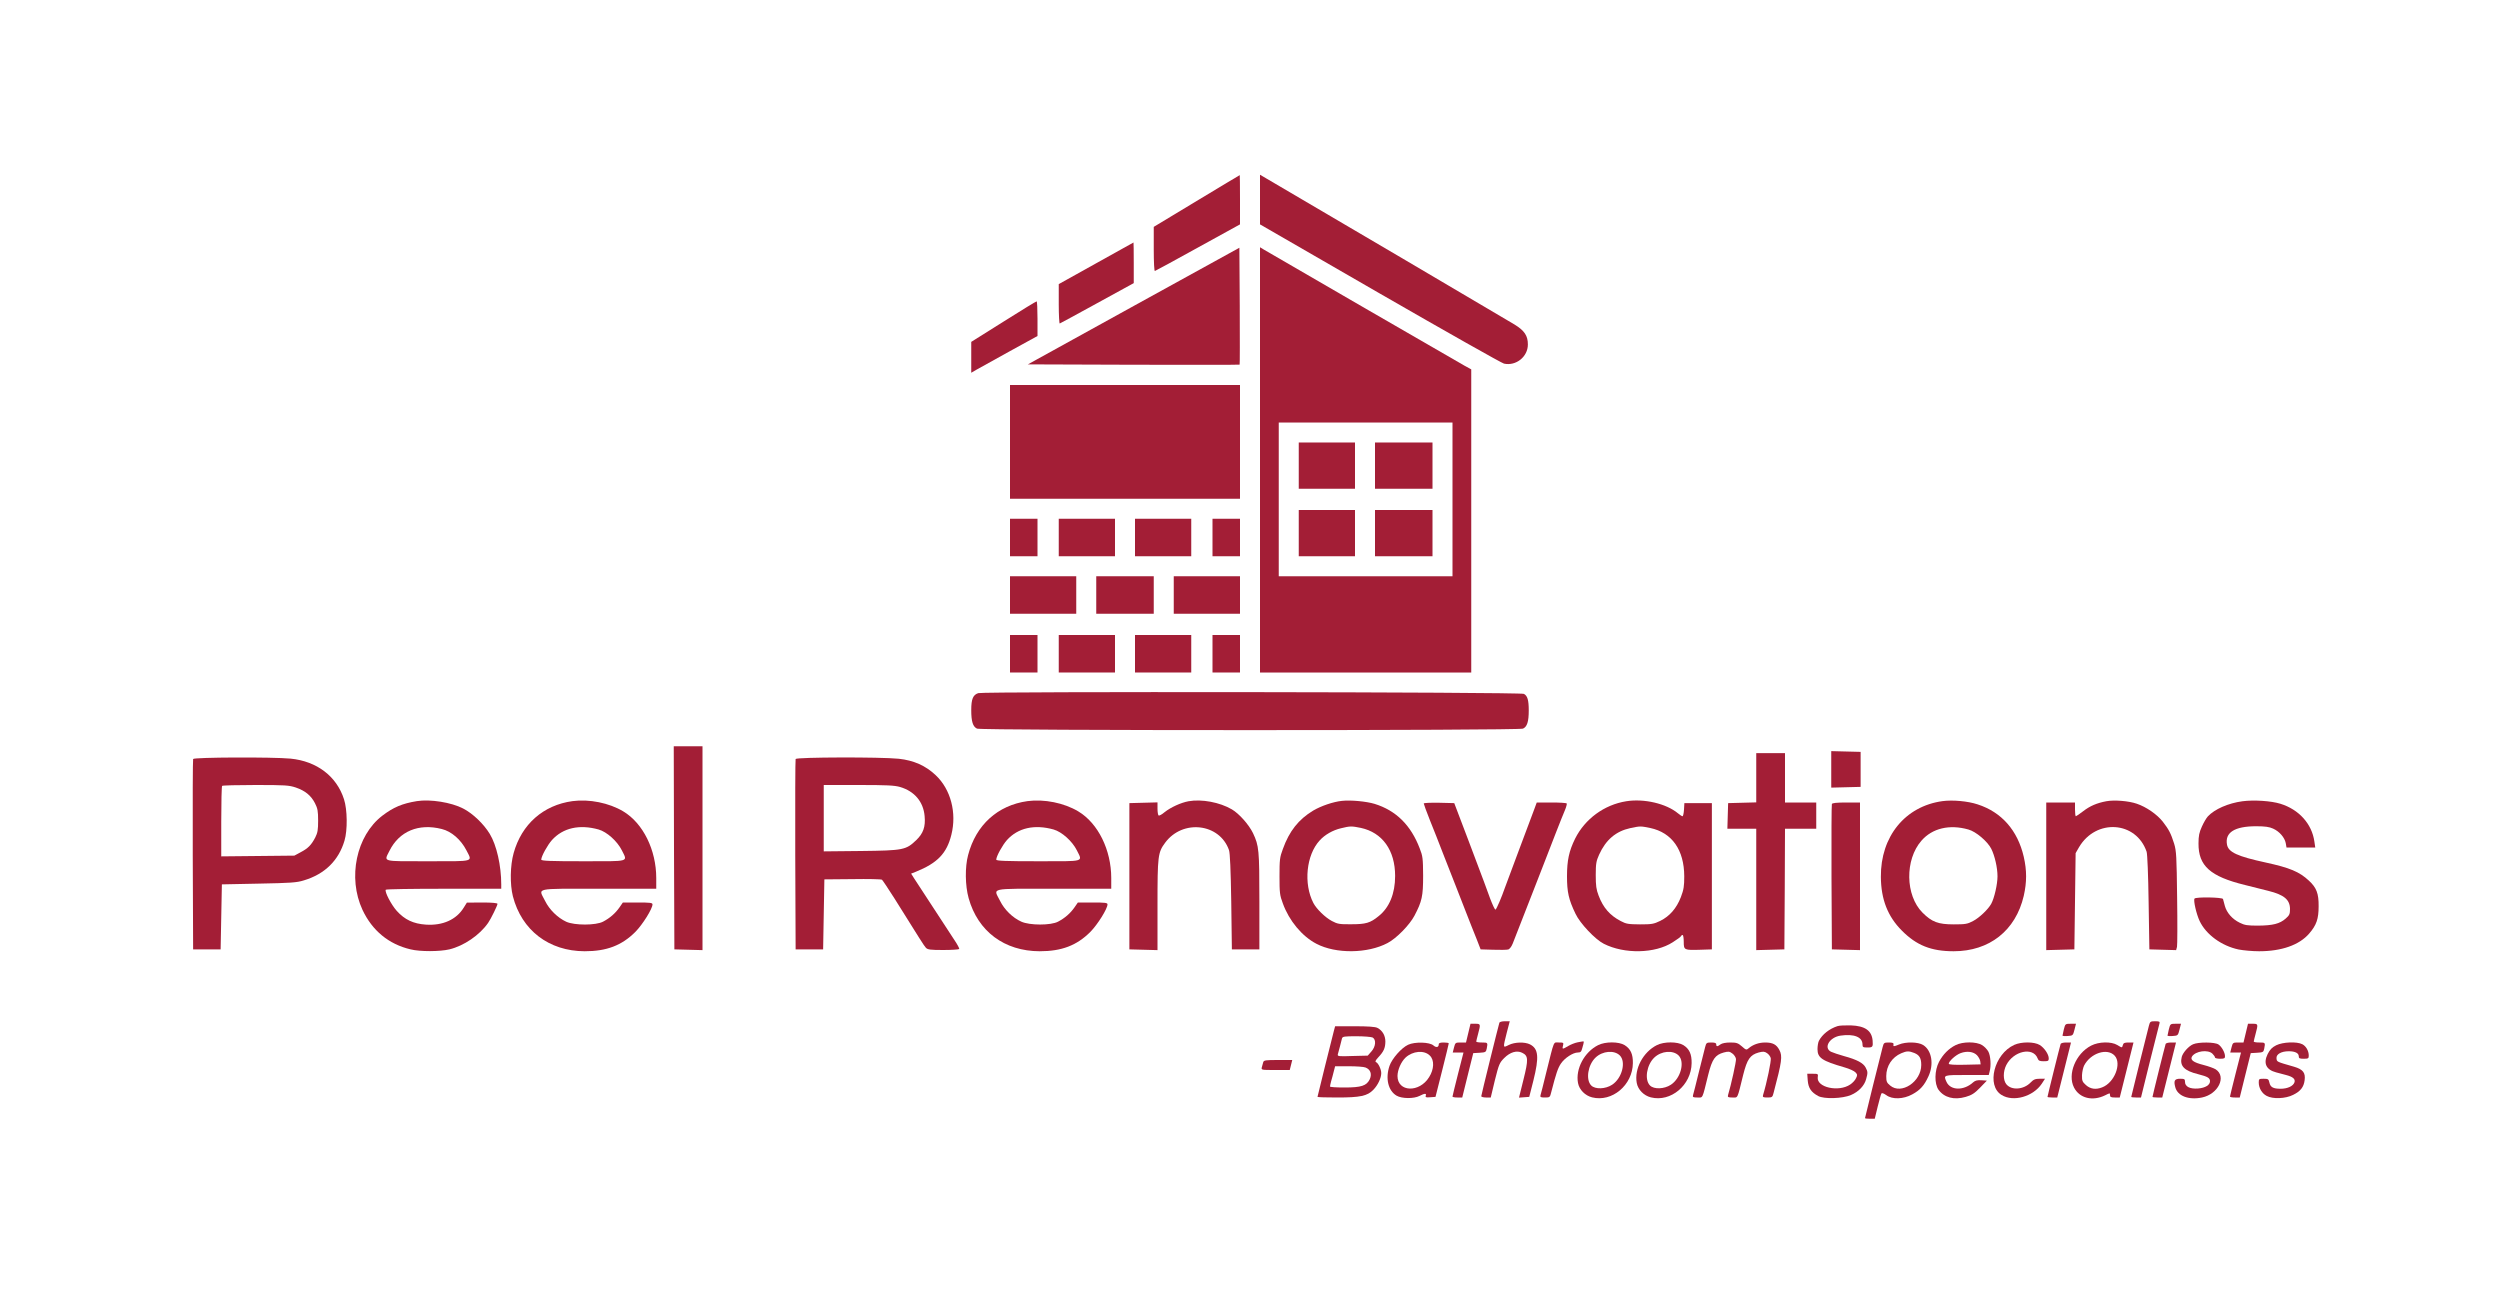
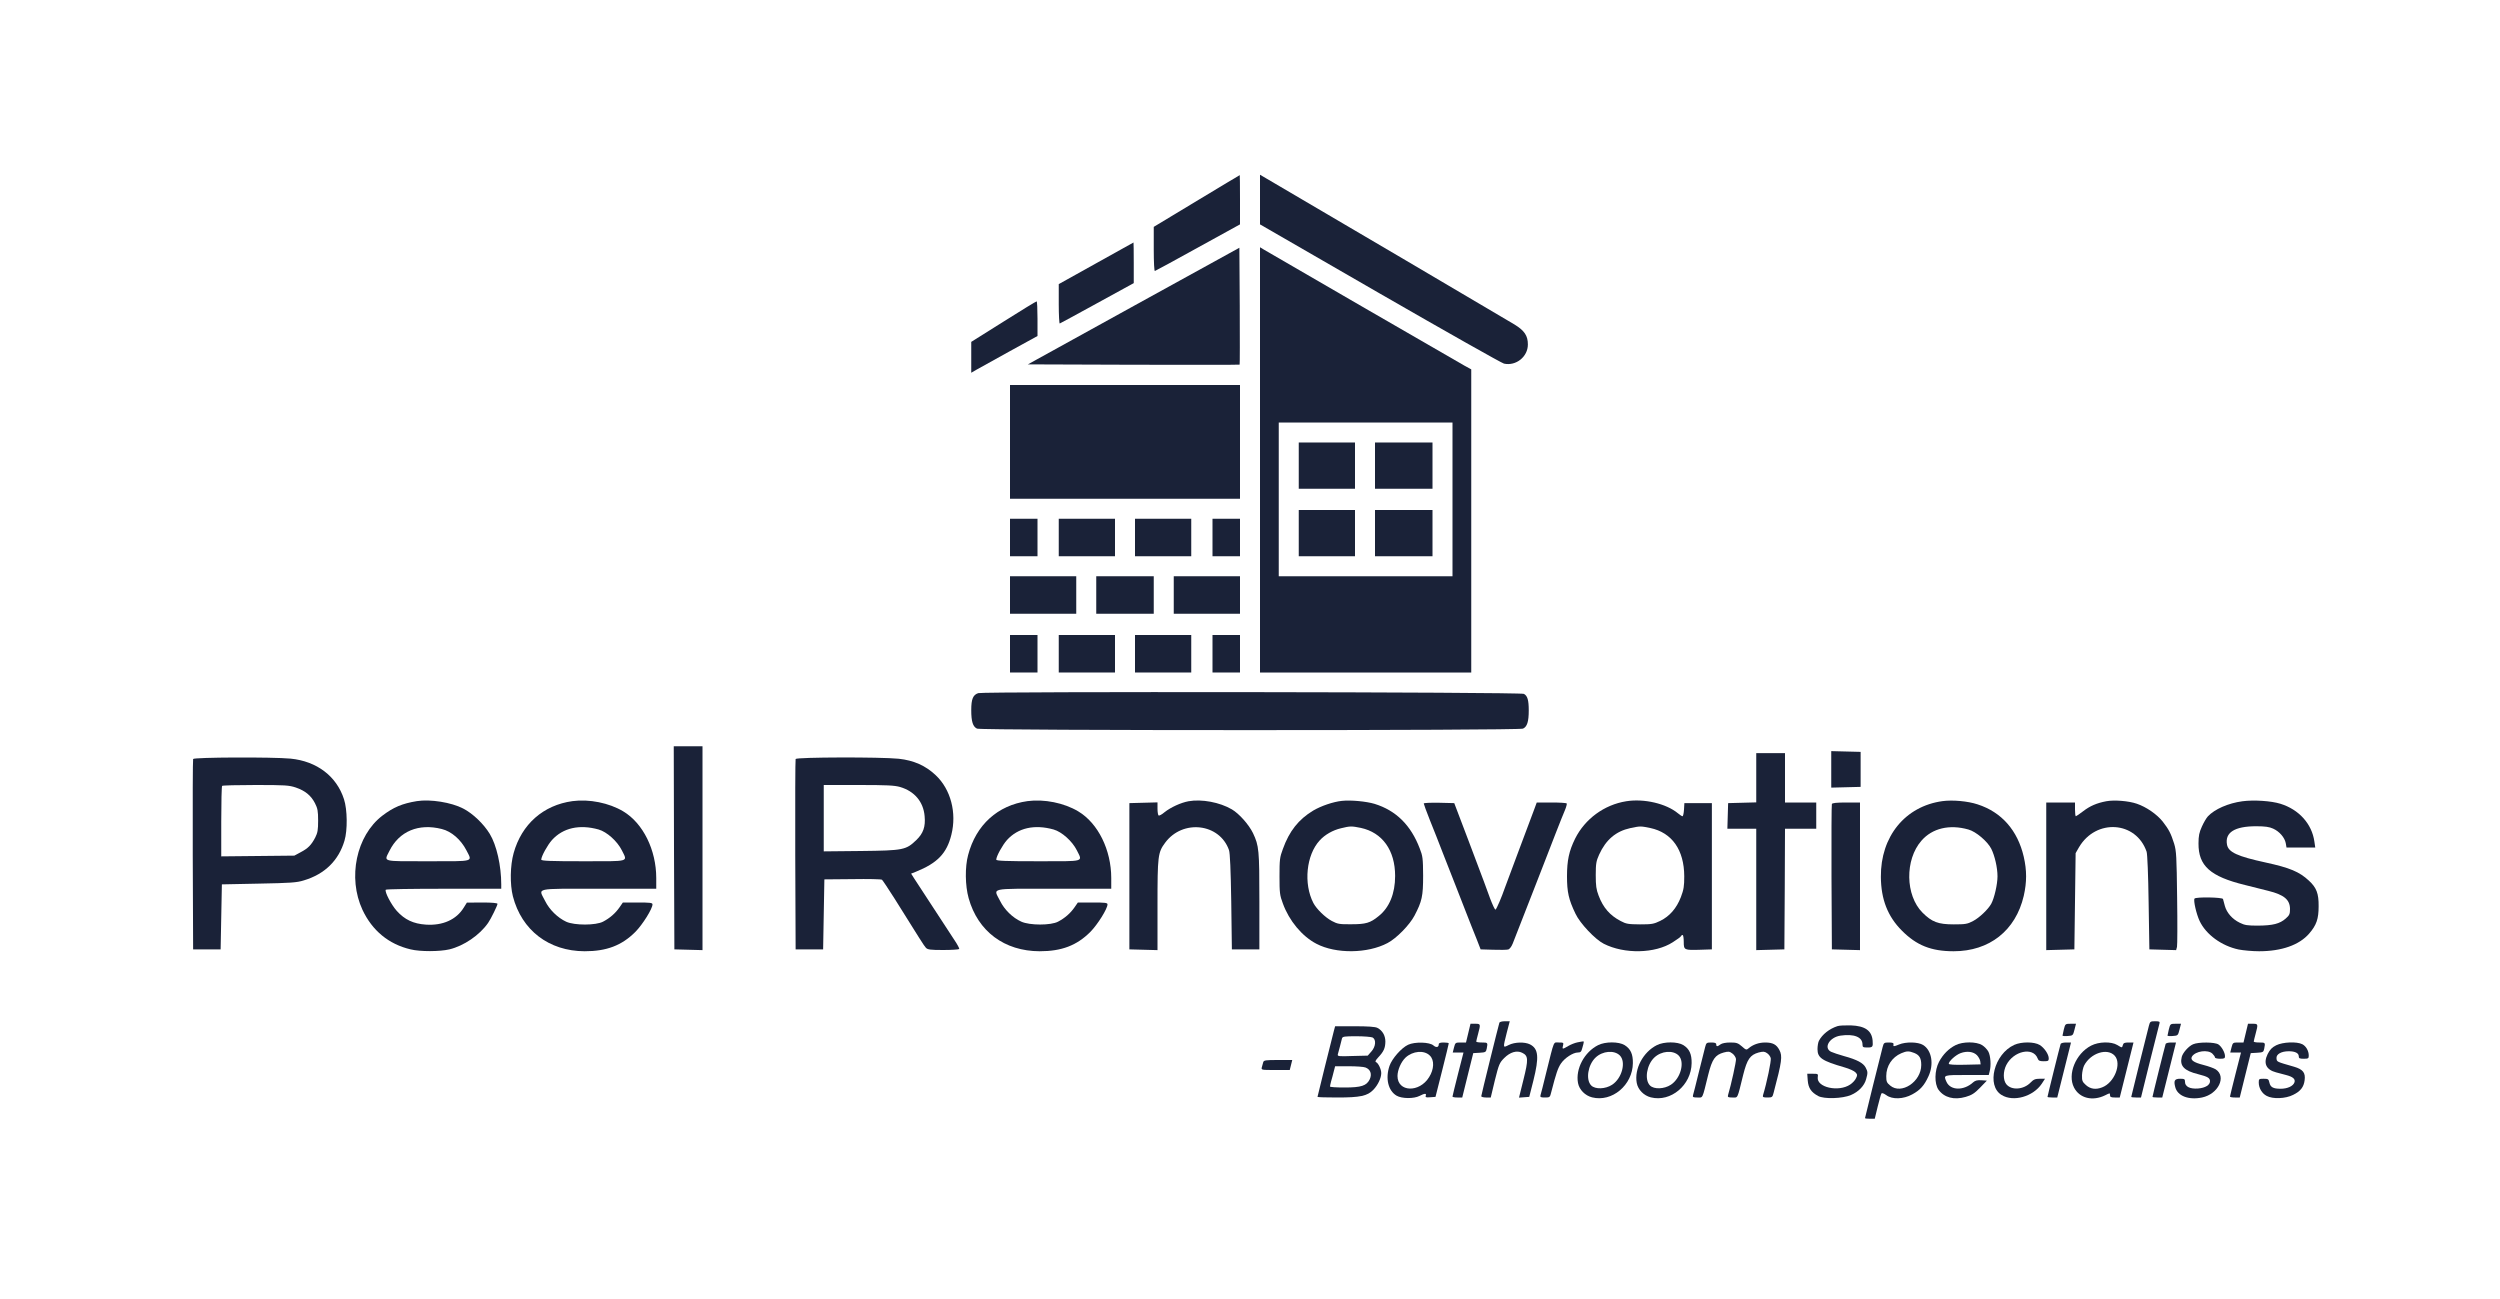
<svg xmlns="http://www.w3.org/2000/svg" version="1.0" width="2000pt" height="1039pt" viewBox="0 0 2000 1039" preserveAspectRatio="xMidYMid meet">
-   <g transform="translate(0,1039) scale(0.1,-0.1)" fill="rgb(163,30,54)" stroke="none">
+   <g transform="translate(0,1039) scale(0.1,-0.1)" fill="#1A2238" stroke="none">
    <path d="M9573 8782 l-343 -207 0 -178 c0 -107 4 -177 9 -175 6 2 161 86 345 188 l336 185 0 198 c0 108 -1 197 -2 196 -2 0 -157 -94 -345 -207z" />
    <path d="M10080 8793 l0 -198 960 -554 c528 -304 974 -556 992 -560 96 -21 191 55 191 153 0 70 -27 111 -107 160 -53 33 -1602 944 -1988 1170 l-48 28 0 -199z" />
    <path d="M8768 8283 l-298 -166 0 -159 c0 -88 4 -158 8 -156 5 2 140 75 300 163 l292 160 0 163 c0 89 -1 162 -2 162 -2 -1 -137 -76 -300 -167z" />
    <path d="M9069 7942 l-846 -467 845 -3 c465 -1 847 -1 849 1 2 2 2 213 1 470 l-3 465 -846 -466z" />
    <path d="M10080 6711 l0 -1701 845 0 845 0 0 1213 0 1212 -53 29 c-72 41 -1564 903 -1604 928 l-33 20 0 -1701z m1540 -316 l0 -615 -695 0 -695 0 0 615 0 615 695 0 695 0 0 -615z" />
    <path d="M10390 6665 l0 -185 225 0 225 0 0 185 0 185 -225 0 -225 0 0 -185z" />
    <path d="M11000 6665 l0 -185 230 0 230 0 0 185 0 185 -230 0 -230 0 0 -185z" />
    <path d="M10390 6125 l0 -185 225 0 225 0 0 185 0 185 -225 0 -225 0 0 -185z" />
    <path d="M11000 6125 l0 -185 230 0 230 0 0 185 0 185 -230 0 -230 0 0 -185z" />
    <path d="M8028 7817 l-258 -162 0 -123 0 -124 43 25 c23 13 142 79 265 147 l222 122 0 139 c0 76 -3 139 -7 138 -5 0 -124 -73 -265 -162z" />
    <path d="M8080 6855 l0 -455 920 0 920 0 0 455 0 455 -920 0 -920 0 0 -455z" />
    <path d="M8080 6090 l0 -150 110 0 110 0 0 150 0 150 -110 0 -110 0 0 -150z" />
    <path d="M8470 6090 l0 -150 225 0 225 0 0 150 0 150 -225 0 -225 0 0 -150z" />
    <path d="M9080 6090 l0 -150 225 0 225 0 0 150 0 150 -225 0 -225 0 0 -150z" />
    <path d="M9700 6090 l0 -150 110 0 110 0 0 150 0 150 -110 0 -110 0 0 -150z" />
    <path d="M8080 5630 l0 -150 265 0 265 0 0 150 0 150 -265 0 -265 0 0 -150z" />
    <path d="M8770 5630 l0 -150 230 0 230 0 0 150 0 150 -230 0 -230 0 0 -150z" />
    <path d="M9390 5630 l0 -150 265 0 265 0 0 150 0 150 -265 0 -265 0 0 -150z" />
    <path d="M8080 5160 l0 -150 110 0 110 0 0 150 0 150 -110 0 -110 0 0 -150z" />
    <path d="M8470 5160 l0 -150 225 0 225 0 0 150 0 150 -225 0 -225 0 0 -150z" />
    <path d="M9080 5160 l0 -150 225 0 225 0 0 150 0 150 -225 0 -225 0 0 -150z" />
    <path d="M9700 5160 l0 -150 110 0 110 0 0 150 0 150 -110 0 -110 0 0 -150z" />
    <path d="M7826 4845 c-42 -14 -56 -47 -56 -136 0 -92 13 -132 46 -148 36 -16 4332 -16 4368 0 33 15 46 56 46 145 0 83 -10 118 -39 133 -27 15 -4321 20 -4365 6z" />
    <path d="M5392 3608 l3 -813 113 -3 112 -3 0 816 0 815 -115 0 -115 0 2 -812z" />
    <path d="M14650 4235 l0 -146 118 3 117 3 0 140 0 140 -117 3 -118 3 0 -146z" />
    <path d="M14050 4168 l0 -197 -112 -3 -113 -3 -3 -102 -3 -103 116 0 115 0 0 -485 0 -486 113 3 112 3 3 483 2 482 125 0 125 0 0 105 0 105 -125 0 -125 0 0 198 0 197 -115 0 -115 0 0 -197z" />
    <path d="M1545 4318 c-3 -7 -4 -353 -3 -768 l3 -755 110 0 110 0 5 260 5 260 295 6 c255 5 304 8 361 26 167 50 278 159 325 318 25 84 23 248 -4 331 -59 184 -217 304 -427 325 -148 14 -775 11 -780 -3z m821 -228 c76 -26 122 -64 154 -126 21 -41 25 -63 25 -139 0 -75 -4 -97 -23 -135 -32 -61 -58 -87 -117 -118 l-50 -27 -292 -3 -293 -3 0 279 c0 153 3 282 7 285 3 4 124 7 268 7 236 0 267 -2 321 -20z" />
    <path d="M6365 4318 c-3 -7 -4 -353 -3 -768 l3 -755 110 0 110 0 5 280 5 280 225 2 c124 2 230 0 236 -5 5 -4 50 -71 100 -150 204 -326 236 -378 251 -394 14 -15 35 -18 139 -18 68 0 125 4 128 8 2 4 -15 37 -39 72 -46 69 -281 429 -322 493 l-24 38 38 15 c173 70 247 147 284 296 44 176 -5 363 -125 476 -81 77 -176 119 -296 132 -146 15 -819 13 -825 -2z m836 -224 c115 -34 186 -118 196 -233 8 -85 -11 -138 -66 -191 -83 -80 -103 -84 -443 -88 l-298 -3 0 265 0 266 278 0 c227 0 288 -3 333 -16z" />
    <path d="M3335 3981 c-117 -19 -188 -49 -277 -117 -208 -160 -278 -495 -158 -753 78 -166 210 -275 385 -316 77 -19 233 -18 310 0 116 28 242 114 310 212 22 31 75 140 75 152 0 7 -43 11 -122 11 l-123 -1 -25 -40 c-59 -96 -168 -145 -303 -136 -100 7 -169 39 -233 110 -44 49 -98 153 -88 169 3 5 212 8 465 8 l459 0 0 34 c0 150 -37 315 -92 405 -48 79 -135 163 -213 203 -94 49 -263 76 -370 59z m199 -223 c78 -19 153 -85 197 -170 48 -95 74 -88 -306 -88 -379 0 -354 -7 -309 84 78 156 233 221 418 174z" />
    <path d="M4580 3981 c-234 -32 -407 -185 -471 -416 -28 -100 -30 -250 -6 -345 70 -272 288 -439 574 -440 176 0 297 46 406 155 58 59 137 185 137 220 0 13 -20 15 -119 15 l-118 0 -27 -39 c-33 -47 -76 -85 -131 -114 -58 -31 -229 -31 -295 -1 -69 32 -135 97 -169 166 -54 108 -98 98 429 98 l460 0 0 85 c0 225 -105 439 -264 534 -113 68 -273 100 -406 82z m209 -227 c66 -19 149 -93 186 -167 46 -94 71 -87 -310 -87 -261 0 -335 3 -335 13 0 26 50 117 86 157 88 97 219 127 373 84z" />
    <path d="M8220 3981 c-238 -33 -412 -190 -475 -431 -26 -96 -24 -245 4 -345 74 -266 286 -424 568 -425 176 0 297 46 406 155 58 59 137 185 137 220 0 13 -20 15 -119 15 l-118 0 -27 -39 c-33 -47 -76 -85 -131 -114 -57 -31 -228 -31 -295 0 -69 31 -135 96 -169 165 -54 108 -98 98 429 98 l460 0 0 85 c0 225 -105 439 -264 534 -113 68 -273 100 -406 82z m209 -227 c66 -19 149 -93 186 -167 46 -94 71 -87 -310 -87 -261 0 -335 3 -335 13 0 26 50 117 86 157 88 97 219 127 373 84z" />
    <path d="M9508 3980 c-60 -11 -142 -48 -192 -88 -21 -18 -42 -29 -47 -26 -5 3 -9 28 -9 55 l0 50 -112 -3 -113 -3 0 -585 0 -585 113 -3 112 -3 0 359 c0 395 3 422 61 500 140 190 436 156 511 -59 8 -23 14 -158 18 -414 l5 -380 110 0 110 0 0 385 c0 412 -3 443 -51 545 -33 68 -111 156 -169 190 -97 57 -242 84 -347 65z" />
    <path d="M10735 3983 c-69 -7 -168 -41 -230 -78 -116 -70 -191 -164 -242 -307 -25 -66 -27 -86 -27 -218 0 -132 2 -152 27 -218 50 -138 153 -262 268 -322 156 -82 410 -79 570 6 72 38 176 145 215 219 60 115 69 155 69 320 -1 137 -3 156 -27 217 -71 187 -190 304 -361 357 -66 20 -192 32 -262 24z m151 -216 c173 -37 275 -179 275 -385 0 -140 -46 -253 -132 -321 -67 -55 -103 -65 -219 -65 -94 -1 -110 2 -155 26 -53 28 -123 96 -148 144 -80 154 -57 384 50 500 41 46 106 83 171 98 73 18 84 18 158 3z" />
    <path d="M13010 3980 c-176 -28 -330 -141 -409 -299 -49 -99 -65 -175 -65 -301 0 -126 13 -186 68 -300 36 -77 157 -205 226 -240 165 -84 411 -79 552 12 35 22 65 44 66 49 2 5 8 9 13 9 5 0 9 -25 9 -55 0 -66 3 -67 135 -63 l90 3 0 585 0 585 -110 0 -110 0 -3 -52 c-2 -29 -7 -53 -12 -53 -5 0 -21 11 -37 24 -93 77 -270 119 -413 96z m192 -214 c174 -37 271 -175 272 -386 0 -80 -4 -106 -27 -167 -35 -90 -90 -153 -165 -190 -52 -25 -67 -28 -162 -28 -94 1 -110 3 -155 27 -86 45 -140 107 -176 203 -19 49 -23 79 -23 165 0 92 4 112 27 163 54 119 134 187 249 212 81 17 81 17 160 1z" />
    <path d="M15540 3981 c-299 -41 -496 -283 -493 -606 1 -180 55 -317 168 -430 117 -118 235 -165 414 -165 286 0 496 165 561 443 25 111 25 203 0 313 -49 211 -177 357 -369 419 -78 26 -200 37 -281 26z m207 -227 c60 -16 153 -95 183 -154 28 -56 50 -151 50 -221 0 -62 -25 -173 -50 -219 -24 -44 -95 -112 -145 -138 -45 -24 -61 -27 -155 -27 -125 0 -175 19 -250 94 -138 138 -142 424 -8 576 86 99 224 132 375 89z" />
    <path d="M16850 3980 c-75 -14 -131 -38 -185 -80 -29 -22 -55 -40 -58 -40 -4 0 -7 25 -7 55 l0 55 -115 0 -115 0 0 -590 0 -591 113 3 112 3 5 385 5 385 27 47 c136 231 457 210 541 -36 6 -18 13 -187 16 -406 l6 -375 107 -3 107 -3 7 26 c3 14 4 190 1 393 -4 331 -6 374 -24 433 -26 82 -42 113 -91 176 -47 59 -131 117 -207 143 -66 23 -182 32 -245 20z" />
    <path d="M17940 3980 c-113 -15 -223 -63 -277 -121 -12 -13 -34 -50 -48 -82 -21 -46 -27 -73 -27 -135 -1 -179 94 -264 372 -332 69 -17 153 -38 187 -47 125 -31 172 -70 173 -144 0 -41 -4 -51 -35 -78 -47 -41 -102 -55 -220 -56 -85 0 -107 3 -147 23 -60 29 -104 80 -119 134 -6 24 -13 49 -15 56 -4 14 -219 18 -228 3 -10 -15 15 -124 41 -179 51 -108 175 -199 312 -228 36 -7 110 -14 164 -14 180 0 321 50 400 141 59 68 76 118 76 219 1 102 -17 149 -78 205 -76 71 -153 103 -346 145 -225 49 -298 82 -309 143 -18 97 61 147 233 147 71 0 106 -5 136 -19 51 -23 92 -71 101 -116 l6 -35 115 0 115 0 -7 48 c-20 141 -123 256 -272 302 -74 23 -212 32 -303 20z" />
    <path d="M11390 3962 c0 -5 22 -65 49 -133 28 -68 75 -189 106 -269 31 -80 76 -194 100 -255 24 -60 60 -153 80 -205 20 -52 41 -106 47 -120 6 -14 24 -61 42 -105 l31 -80 100 -3 c55 -2 109 -1 120 2 12 3 27 23 37 48 19 48 127 323 182 466 20 50 52 134 72 185 20 50 60 155 90 232 30 77 63 160 74 185 10 24 16 48 14 52 -3 5 -58 8 -123 8 l-117 0 -21 -57 c-12 -32 -67 -179 -123 -328 -56 -148 -105 -281 -110 -295 -27 -78 -68 -174 -76 -177 -5 -2 -24 39 -43 89 -40 110 -31 87 -173 463 l-114 300 -122 3 c-68 1 -122 -1 -122 -6z" />
    <path d="M14655 3958 c-3 -7 -4 -272 -3 -588 l3 -575 113 -3 112 -3 0 591 0 590 -110 0 c-79 0 -112 -4 -115 -12z" />
    <path d="M11995 2208 c-8 -25 -145 -578 -145 -588 0 -5 17 -10 38 -10 l38 0 33 138 c32 128 37 140 75 178 47 47 100 63 143 42 50 -24 51 -53 11 -214 l-36 -145 41 3 41 3 33 130 c47 189 41 255 -27 290 -42 21 -123 19 -170 -5 -48 -24 -47 -26 -16 98 l24 92 -39 0 c-23 0 -42 -5 -44 -12z" />
    <path d="M17191 2183 c-21 -81 -141 -563 -141 -568 0 -3 17 -5 39 -5 l39 0 71 288 c40 158 74 295 77 305 4 14 -1 17 -35 17 -38 0 -41 -2 -50 -37z" />
    <path d="M11746 2125 l-18 -75 -43 0 c-41 0 -43 -1 -53 -40 l-10 -40 43 0 43 0 -44 -172 c-24 -95 -44 -176 -44 -180 0 -5 17 -8 39 -8 l39 0 44 178 44 177 51 3 c48 3 51 5 57 34 9 47 9 48 -39 48 -25 0 -45 3 -45 8 0 4 7 32 15 62 21 78 20 80 -23 80 l-38 0 -18 -75z" />
    <path d="M16511 2156 c-6 -25 -11 -48 -11 -51 0 -3 19 -5 42 -3 41 3 42 4 54 51 l12 47 -43 0 c-42 0 -43 -1 -54 -44z" />
    <path d="M17351 2156 c-6 -25 -11 -48 -11 -51 0 -3 19 -5 42 -3 41 3 42 4 54 51 l12 47 -43 0 c-42 0 -43 -1 -54 -44z" />
    <path d="M17966 2125 l-18 -75 -43 0 c-41 0 -43 -1 -53 -40 l-10 -40 43 0 43 0 -44 -172 c-24 -95 -44 -176 -44 -180 0 -5 17 -8 39 -8 l39 0 44 178 44 177 51 3 c48 3 51 5 57 34 9 47 9 48 -39 48 -25 0 -45 3 -45 8 0 4 7 32 15 62 21 78 20 80 -23 80 l-38 0 -18 -75z" />
    <path d="M14700 2181 c-65 -21 -122 -66 -149 -118 -6 -12 -11 -42 -11 -66 0 -70 36 -94 216 -146 39 -11 78 -29 88 -40 16 -17 16 -23 4 -47 -7 -16 -28 -38 -46 -50 -93 -63 -271 -23 -260 58 4 27 3 28 -40 28 l-44 0 4 -55 c5 -60 28 -93 83 -123 48 -26 196 -21 263 8 61 26 107 74 121 127 14 50 14 59 -4 93 -19 36 -69 63 -172 91 -43 12 -90 28 -105 35 -62 32 -12 116 76 129 108 16 176 -11 176 -71 0 -21 4 -24 40 -24 41 0 45 5 41 55 -7 80 -60 118 -175 122 -45 1 -92 -1 -106 -6z" />
    <path d="M10671 2143 c-21 -81 -131 -523 -131 -528 0 -3 71 -5 158 -5 184 0 241 12 289 62 36 37 63 94 63 133 0 31 -24 81 -42 88 -9 3 -3 16 18 38 44 47 56 74 57 126 0 48 -23 89 -64 110 -16 9 -76 13 -181 13 l-157 0 -10 -37z m310 -53 c30 -17 25 -73 -10 -112 l-29 -33 -122 -3 c-114 -4 -122 -3 -117 15 3 10 11 38 17 63 6 25 13 53 16 63 5 15 19 17 115 17 61 0 119 -5 130 -10z m-57 -240 c40 -15 53 -53 34 -94 -25 -52 -67 -66 -202 -66 -64 0 -116 3 -116 8 0 4 4 23 9 42 6 19 15 54 21 78 l11 42 109 0 c60 0 120 -4 134 -10z" />
    <path d="M12619 2051 c-20 -4 -53 -17 -73 -29 -47 -28 -50 -27 -42 3 6 24 4 25 -33 25 -46 0 -34 28 -101 -240 -22 -91 -43 -173 -46 -182 -4 -15 1 -18 35 -18 39 0 41 1 51 43 39 151 53 192 77 228 30 45 97 89 136 89 22 0 28 6 36 38 6 20 11 40 11 45 0 8 1 8 -51 -2z" />
    <path d="M11265 2032 c-54 -25 -129 -111 -149 -169 -34 -100 -11 -198 56 -238 42 -25 139 -26 185 -2 40 21 57 22 49 1 -5 -12 2 -15 36 -12 l42 3 53 210 c29 116 53 213 53 218 0 4 -18 7 -40 7 -28 0 -40 -4 -40 -14 0 -25 -20 -29 -42 -10 -30 28 -150 31 -203 6z m174 -87 c37 -36 34 -109 -6 -172 -78 -127 -253 -120 -253 9 0 48 29 114 64 147 58 54 150 62 195 16z" />
    <path d="M12785 2029 c-110 -55 -182 -190 -161 -303 10 -54 57 -101 113 -115 159 -40 324 98 326 274 1 72 -18 114 -66 144 -47 29 -155 29 -212 0z m174 -83 c51 -52 17 -182 -62 -234 -53 -35 -135 -38 -167 -6 -46 46 -27 166 35 224 56 53 149 61 194 16z" />
    <path d="M13255 2029 c-110 -55 -182 -190 -161 -303 10 -54 57 -101 113 -115 159 -40 324 98 326 274 1 72 -18 114 -66 144 -47 29 -155 29 -212 0z m174 -83 c51 -52 17 -182 -62 -234 -53 -35 -135 -38 -167 -6 -46 46 -27 166 35 224 56 53 149 61 194 16z" />
    <path d="M13641 2013 c-6 -21 -28 -112 -51 -203 -22 -91 -43 -173 -46 -182 -4 -15 1 -18 35 -18 46 0 37 -19 87 183 31 124 55 158 124 177 38 10 46 9 69 -8 14 -10 27 -30 29 -44 2 -20 -38 -203 -64 -290 -4 -15 1 -18 35 -18 46 0 37 -19 87 183 31 123 55 158 123 177 36 9 47 9 67 -5 13 -8 27 -27 30 -40 5 -21 -31 -195 -62 -297 -4 -15 1 -18 35 -18 38 0 41 2 50 38 66 250 72 293 46 342 -23 44 -53 60 -113 60 -52 0 -99 -17 -134 -47 -16 -14 -21 -13 -53 16 -31 27 -43 31 -93 31 -36 0 -66 -6 -78 -15 -25 -19 -34 -19 -34 0 0 11 -11 15 -40 15 -37 0 -40 -2 -49 -37z" />
    <path d="M15061 2013 c-21 -81 -141 -563 -141 -568 0 -3 18 -5 39 -5 l39 0 23 95 c13 52 26 100 30 106 4 8 17 3 39 -12 48 -36 137 -33 208 6 63 34 96 71 129 143 46 98 27 209 -42 252 -40 25 -138 27 -193 4 -43 -18 -48 -18 -44 2 2 10 -8 14 -37 14 -38 0 -41 -2 -50 -37z m254 -47 c41 -17 55 -42 55 -96 0 -134 -160 -240 -249 -164 -27 22 -31 32 -31 75 0 81 46 151 120 183 44 19 62 19 105 2z" />
    <path d="M15645 2029 c-55 -27 -102 -75 -133 -134 -36 -69 -38 -174 -4 -223 46 -63 125 -84 218 -57 48 14 70 28 114 73 l55 57 -44 3 c-32 2 -49 -2 -65 -16 -75 -69 -182 -67 -214 3 -25 56 -27 55 163 55 l175 0 7 28 c13 45 8 125 -10 159 -9 17 -32 41 -50 52 -47 29 -155 29 -212 0z m171 -81 c12 -13 24 -34 26 -48 l3 -25 -127 -3 c-82 -2 -128 1 -128 8 0 20 56 71 95 85 51 19 103 12 131 -17z" />
    <path d="M16114 2031 c-161 -73 -225 -326 -101 -401 94 -58 252 -13 321 90 l26 40 -43 0 c-35 0 -49 -6 -72 -30 -56 -58 -154 -65 -195 -13 -26 33 -26 101 0 152 58 114 215 148 251 54 7 -19 16 -23 49 -23 35 0 40 3 40 23 0 32 -35 84 -72 107 -44 27 -147 27 -204 1z" />
    <path d="M16485 2038 c-6 -17 -105 -416 -105 -423 0 -3 17 -5 39 -5 l39 0 55 220 55 220 -40 0 c-22 0 -41 -5 -43 -12z" />
    <path d="M16729 2025 c-124 -64 -191 -230 -137 -335 44 -86 148 -112 250 -62 37 19 38 19 38 1 0 -15 8 -19 39 -19 l39 0 55 220 55 220 -40 0 c-31 0 -41 -4 -45 -20 -7 -24 -5 -24 -45 0 -48 29 -148 27 -209 -5z m189 -81 c57 -64 -3 -216 -101 -253 -51 -20 -94 -13 -129 18 -29 26 -33 35 -32 79 1 27 9 62 17 78 52 100 186 143 245 78z" />
    <path d="M17325 2038 c-6 -17 -105 -416 -105 -423 0 -3 17 -5 39 -5 l39 0 55 220 55 220 -40 0 c-22 0 -41 -5 -43 -12z" />
    <path d="M17545 2036 c-36 -15 -82 -67 -91 -101 -18 -72 18 -111 133 -139 75 -19 93 -30 93 -56 0 -30 -37 -53 -95 -58 -66 -5 -105 15 -105 53 0 22 -4 25 -39 25 -44 0 -53 -15 -39 -67 18 -71 107 -105 214 -83 130 27 198 167 110 225 -14 9 -58 25 -97 35 -83 21 -109 41 -93 68 28 44 128 58 164 22 11 -11 20 -24 20 -30 0 -5 18 -10 40 -10 34 0 40 3 40 20 0 29 -26 76 -52 94 -28 20 -160 21 -203 2z" />
    <path d="M18210 2028 c-34 -17 -51 -35 -69 -71 -36 -74 -12 -125 68 -146 23 -6 58 -15 79 -21 55 -14 76 -32 68 -58 -10 -31 -56 -52 -111 -52 -59 0 -82 12 -90 50 -6 27 -10 30 -46 30 -37 0 -39 -2 -39 -30 0 -44 25 -87 63 -107 49 -27 151 -23 212 8 59 29 85 62 92 117 8 60 -13 87 -84 108 -143 41 -138 39 -141 67 -4 33 38 57 98 57 51 0 80 -15 80 -40 0 -17 7 -20 40 -20 36 0 40 3 40 25 0 38 -21 75 -51 91 -45 23 -156 18 -209 -8z" />
    <path d="M10106 1893 c-2 -10 -7 -28 -11 -40 -6 -23 -6 -23 108 -23 l115 0 10 40 10 40 -113 0 c-100 0 -114 -2 -119 -17z" />
  </g>
</svg>
